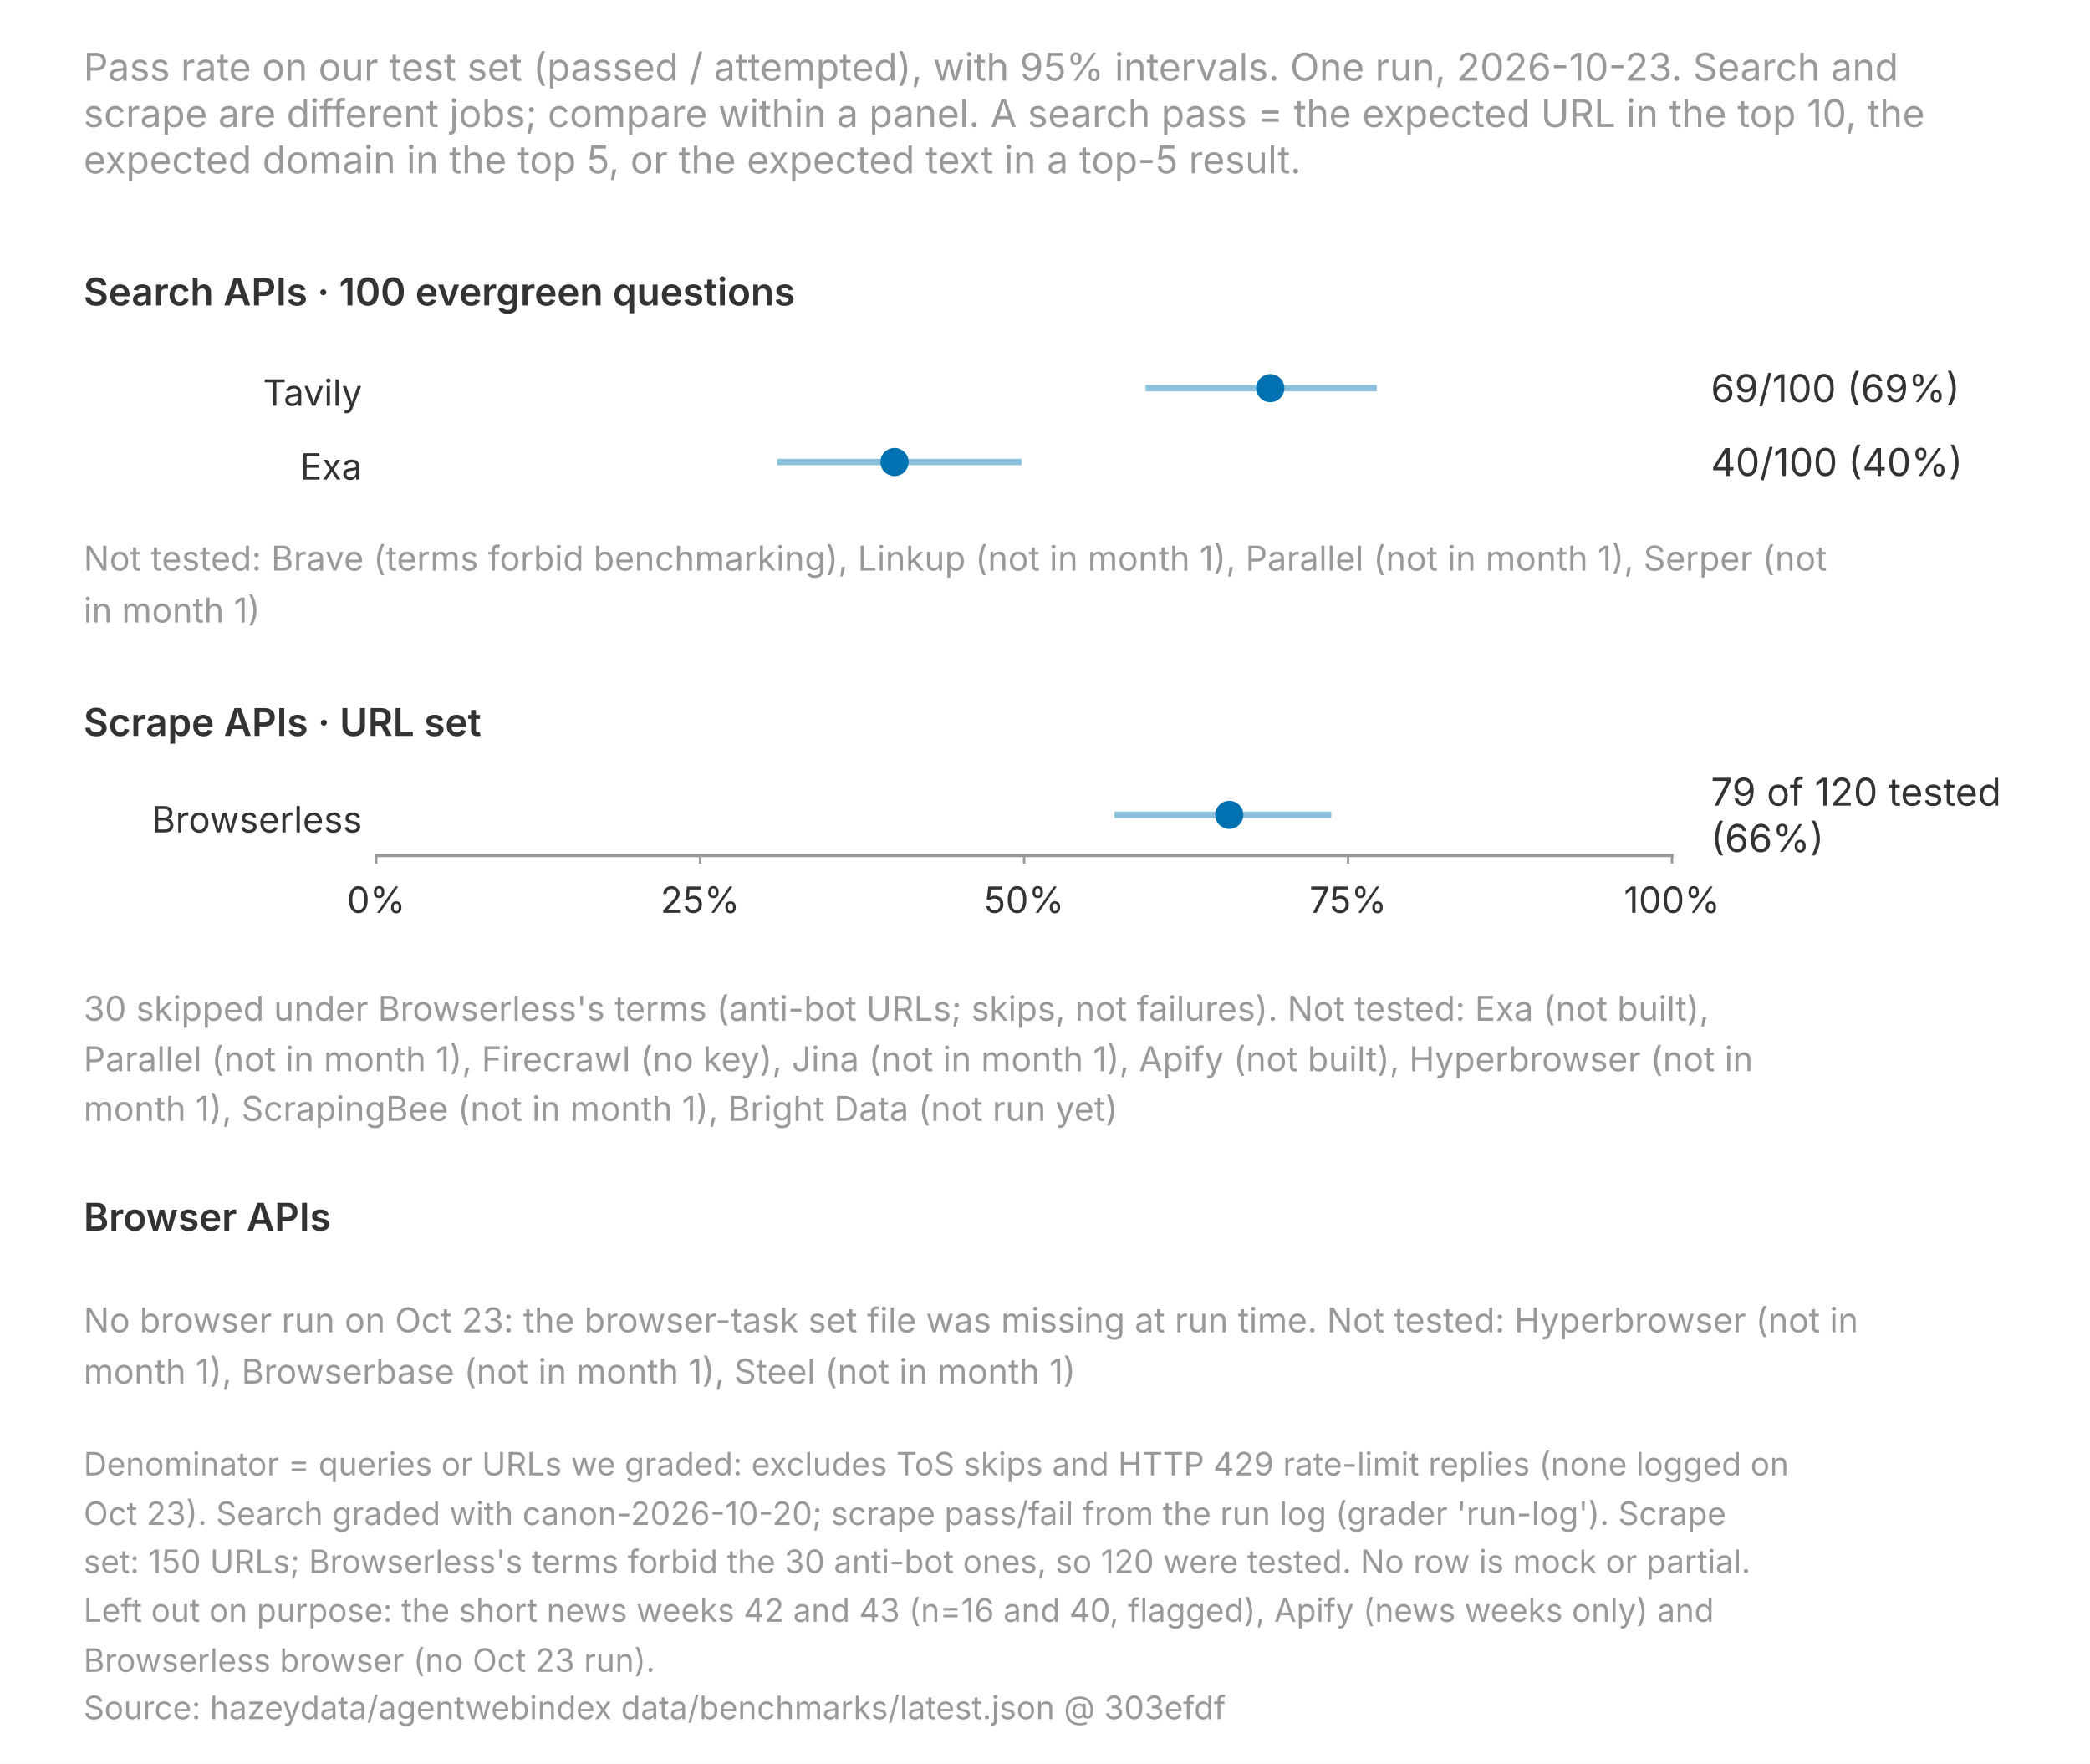
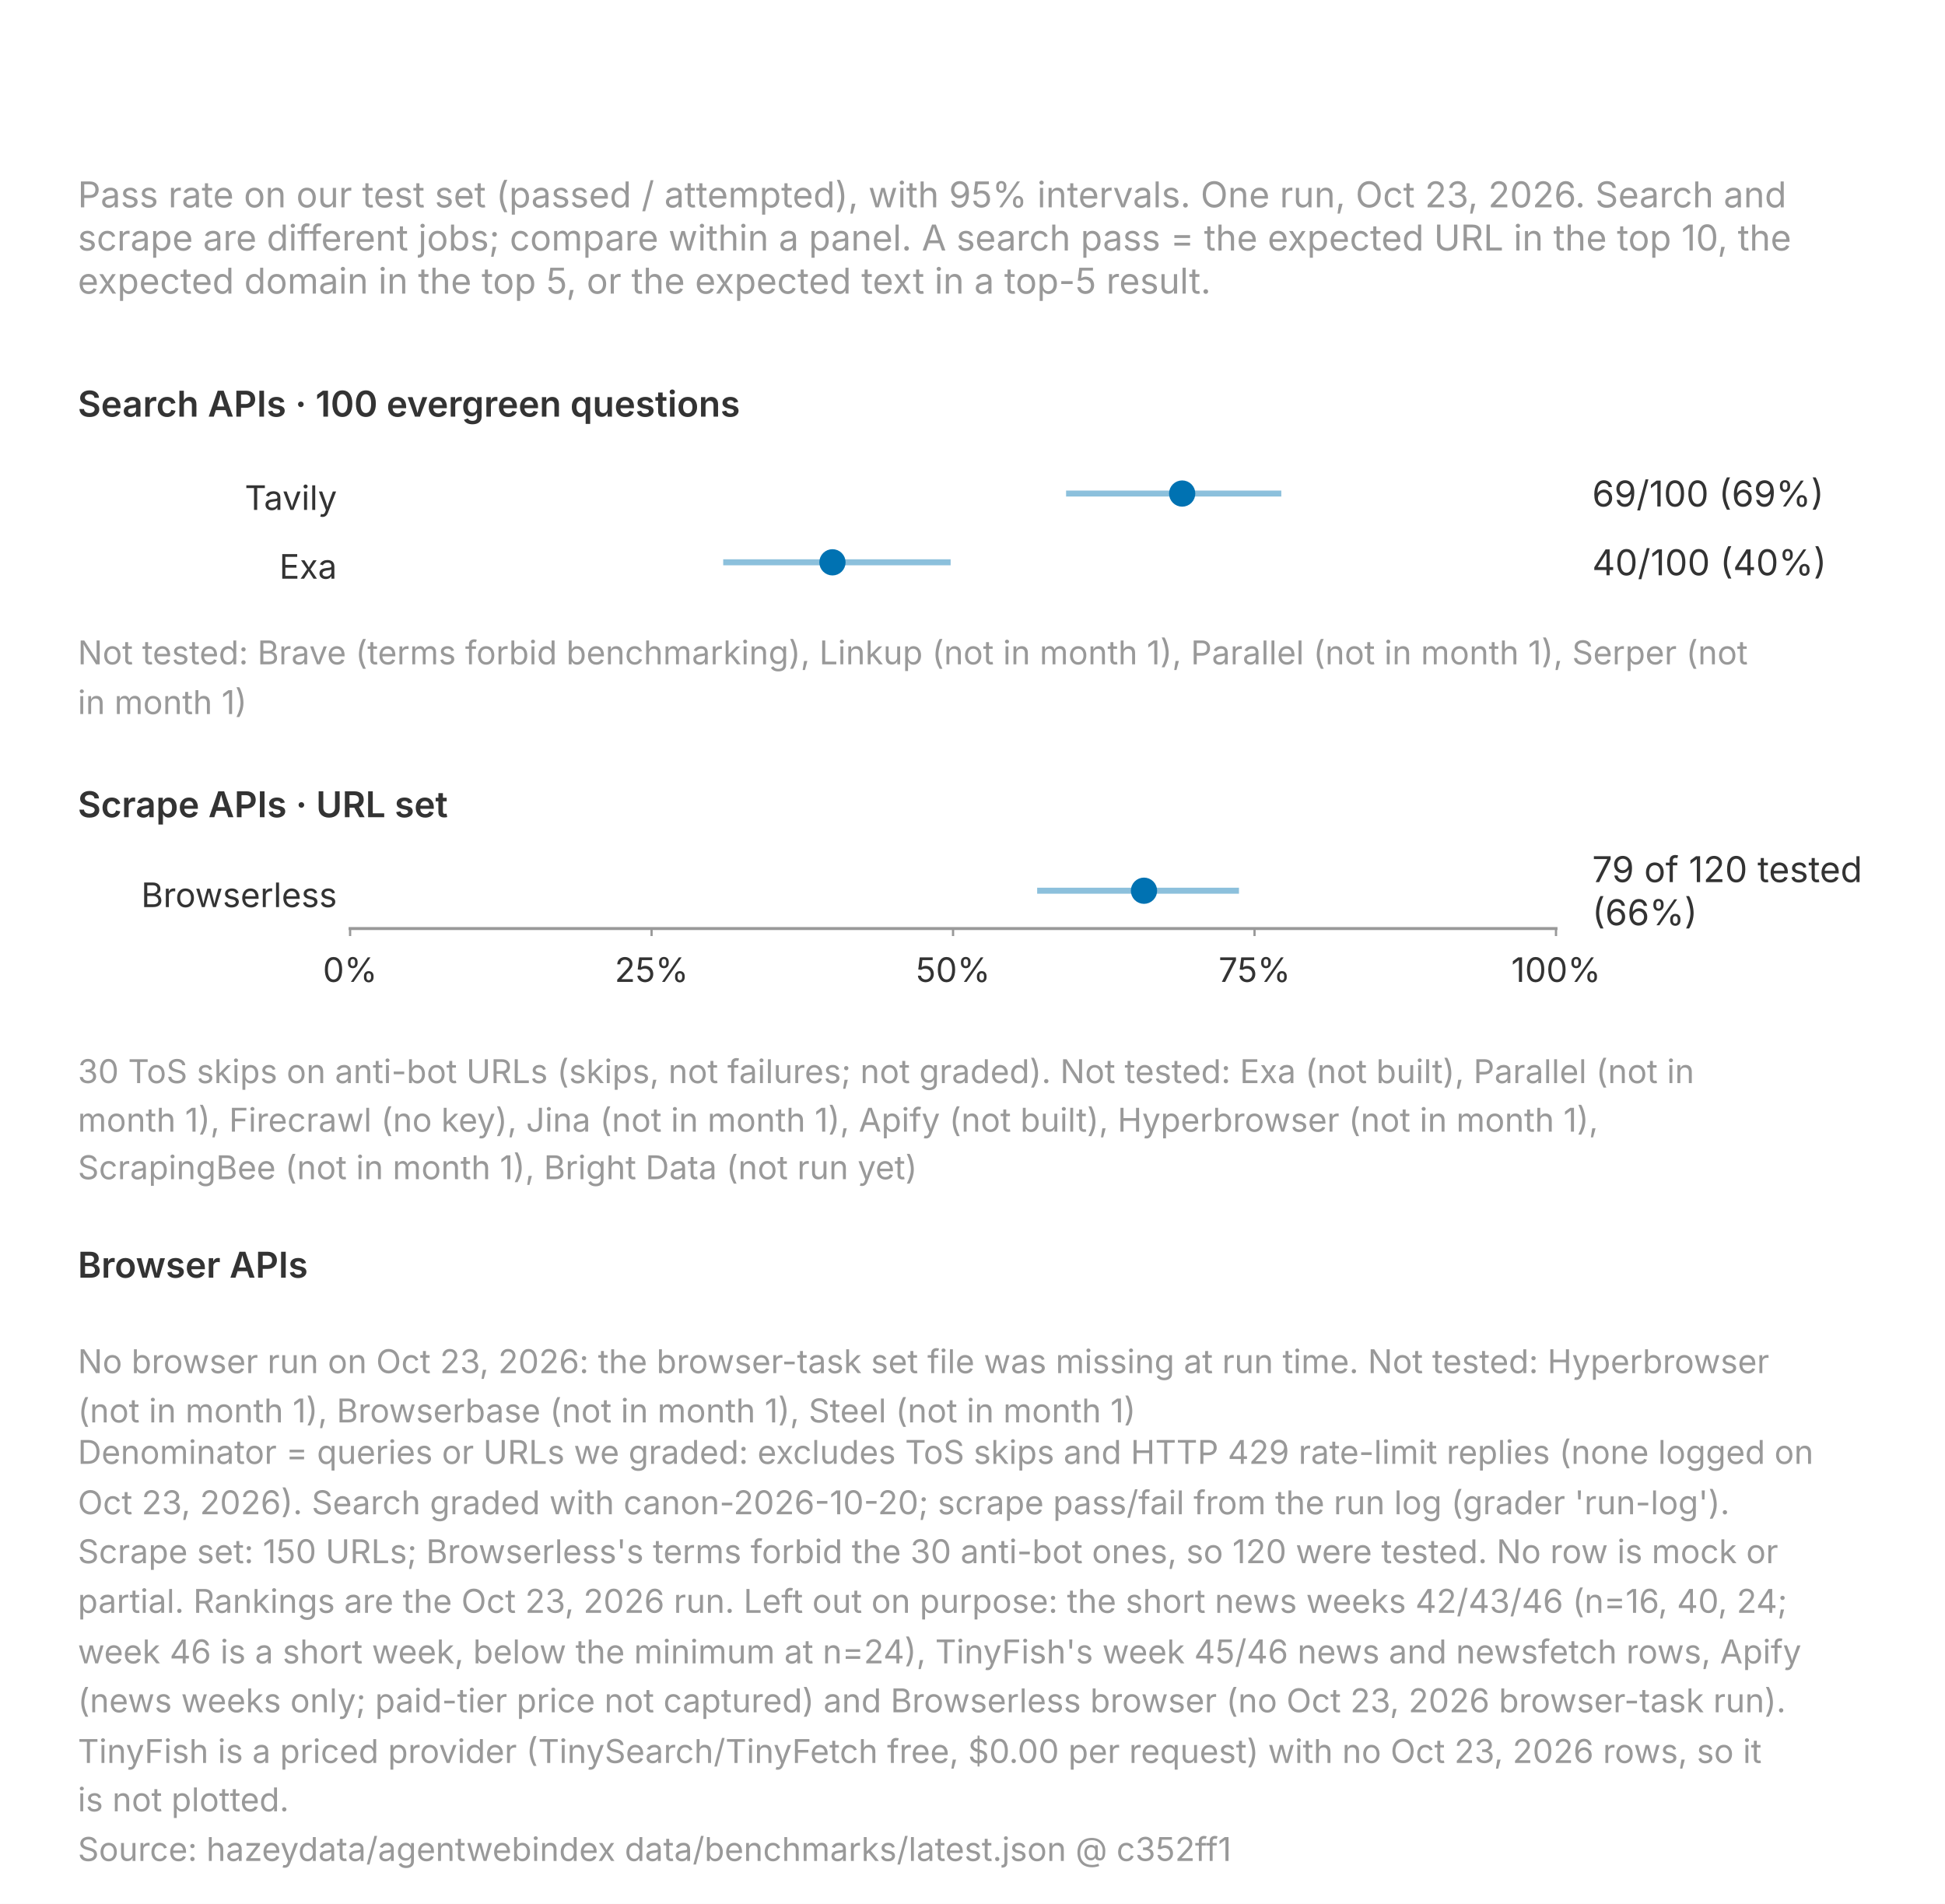
- <svg xmlns="http://www.w3.org/2000/svg" xmlns:xlink="http://www.w3.org/1999/xlink" role="img" aria-label="Tavily passed 69% of our 100 evergreen checks, Exa 40%; Browserless passed 66% of 120 scrape checks" width="518.4pt" height="437.479pt" viewBox="0 0 518.4 437.479" version="1.1">
+ <svg xmlns="http://www.w3.org/2000/svg" xmlns:xlink="http://www.w3.org/1999/xlink" role="img" aria-label="Tavily passed 69% of our 100 evergreen checks, Exa 40%; Browserless passed 66% of 120 scrape checks" width="518.4pt" height="507.364pt" viewBox="0 0 518.4 507.364" version="1.1">
  <defs>
    <style type="text/css">*{stroke-linejoin: round; stroke-linecap: butt}</style>
  </defs>
  <g id="figure_1">
    <g id="patch_1">
-       <path d="M 0 437.479  L 518.4 437.479  L 518.4 0  L 0 0  z " style="fill: #ffffff" />
+       <path d="M 0 507.364  L 518.4 507.364  L 518.4 0  L 0 0  z " style="fill: #ffffff" />
    </g>
    <g id="axes_1">
      <g id="patch_2">
-         <path d="M 93.312 125.595  L 414.72 125.595  L 414.72 85.275  L 93.312 85.275  z " style="fill: #ffffff" />
+         <path d="M 93.312 160.852  L 414.72 160.852  L 414.72 120.532  L 93.312 120.532  z " style="fill: #ffffff" />
      </g>
      <g id="matplotlib.axis_1">
        <g id="xtick_1">
          <g id="line2d_1" />
        </g>
        <g id="xtick_2">
          <g id="line2d_2" />
        </g>
        <g id="xtick_3">
          <g id="line2d_3" />
        </g>
        <g id="xtick_4">
          <g id="line2d_4" />
        </g>
        <g id="xtick_5">
          <g id="line2d_5" />
        </g>
      </g>
      <g id="matplotlib.axis_2">
        <g id="ytick_1">
          <g id="line2d_6" />
          <g id="text_1">
-             <text style="font-size: 9px; font-family: 'Inter', sans-serif; text-anchor: end; fill: #333333" x="89.812" y="118.958" transform="rotate(-0 89.812 118.958)">Exa</text>
+             <text style="font-size: 9px; font-family: 'Inter', sans-serif; text-anchor: end; fill: #333333" x="89.812" y="154.216" transform="rotate(-0 89.812 154.2155)">Exa</text>
          </g>
        </g>
        <g id="ytick_2">
          <g id="line2d_7" />
          <g id="text_2">
-             <text style="font-size: 9px; font-family: 'Inter', sans-serif; text-anchor: end; fill: #333333" x="89.812" y="100.631" transform="rotate(-0 89.812 100.6307)">Tavily</text>
+             <text style="font-size: 9px; font-family: 'Inter', sans-serif; text-anchor: end; fill: #333333" x="89.812" y="135.888" transform="rotate(-0 89.812 135.8882)">Tavily</text>
          </g>
        </g>
      </g>
      <g id="wilson-ci">
-         <path d="M 284.144 96.271  L 341.505 96.271  " clip-path="url(#p3abaa67b00)" style="fill: none; stroke: #8cc0dc; stroke-width: 1.6" />
+         <path d="M 284.144 131.529  L 341.505 131.529  " clip-path="url(#p5ef85137e0)" style="fill: none; stroke: #8cc0dc; stroke-width: 1.6" />
      </g>
      <g id="wilson-ci">
-         <path d="M 192.756 114.599  L 253.373 114.599  " clip-path="url(#p3abaa67b00)" style="fill: none; stroke: #8cc0dc; stroke-width: 1.6" />
+         <path d="M 192.756 149.856  L 253.373 149.856  " clip-path="url(#p5ef85137e0)" style="fill: none; stroke: #8cc0dc; stroke-width: 1.6" />
      </g>
      <g id="line2d_8">
        <defs>
-           <path id="m4cd22918c9" d="M 0 3  C 0.796 3 1.559 2.684 2.121 2.121  C 2.684 1.559 3 0.796 3 0  C 3 -0.796 2.684 -1.559 2.121 -2.121  C 1.559 -2.684 0.796 -3 0 -3  C -0.796 -3 -1.559 -2.684 -2.121 -2.121  C -2.684 -1.559 -3 -0.796 -3 0  C -3 0.796 -2.684 1.559 -2.121 2.121  C -1.559 2.684 -0.796 3 0 3  z " style="stroke: #0072b2" />
+           <path id="m4f19a7f0b1" d="M 0 3  C 0.796 3 1.559 2.684 2.121 2.121  C 2.684 1.559 3 0.796 3 0  C 3 -0.796 2.684 -1.559 2.121 -2.121  C 1.559 -2.684 0.796 -3 0 -3  C -0.796 -3 -1.559 -2.684 -2.121 -2.121  C -2.684 -1.559 -3 -0.796 -3 0  C -3 0.796 -2.684 1.559 -2.121 2.121  C -1.559 2.684 -0.796 3 0 3  z " style="stroke: #0072b2" />
        </defs>
-         <g clip-path="url(#p3abaa67b00)">
-           <use xlink:href="#m4cd22918c9" x="315.084" y="96.271" style="fill: #0072b2; stroke: #0072b2" />
+         <g clip-path="url(#p5ef85137e0)">
+           <use xlink:href="#m4f19a7f0b1" x="315.084" y="131.529" style="fill: #0072b2; stroke: #0072b2" />
        </g>
      </g>
      <g id="text_3">
-         <text style="font-size: 9.5px; font-family: 'Inter', sans-serif; text-anchor: start; fill: #333333" x="424.362" y="99.727" transform="rotate(-0 424.3622 99.72717)">69/100 (69%)</text>
+         <text style="font-size: 9.5px; font-family: 'Inter', sans-serif; text-anchor: start; fill: #333333" x="424.362" y="134.985" transform="rotate(-0 424.3622 134.9847)">69/100 (69%)</text>
      </g>
      <g id="line2d_9">
-         <g clip-path="url(#p3abaa67b00)">
-           <use xlink:href="#m4cd22918c9" x="221.875" y="114.599" style="fill: #0072b2; stroke: #0072b2" />
+         <g clip-path="url(#p5ef85137e0)">
+           <use xlink:href="#m4f19a7f0b1" x="221.875" y="149.856" style="fill: #0072b2; stroke: #0072b2" />
        </g>
      </g>
      <g id="text_4">
-         <text style="font-size: 9.5px; font-family: 'Inter', sans-serif; text-anchor: start; fill: #333333" x="424.362" y="118.054" transform="rotate(-0 424.3622 118.0544)">40/100 (40%)</text>
+         <text style="font-size: 9.5px; font-family: 'Inter', sans-serif; text-anchor: start; fill: #333333" x="424.362" y="153.312" transform="rotate(-0 424.3622 153.3119)">40/100 (40%)</text>
      </g>
    </g>
    <g id="axes_2">
      <g id="patch_3">
-         <path d="M 93.312 212.197  L 414.72 212.197  L 414.72 192.037  L 93.312 192.037  z " style="fill: #ffffff" />
+         <path d="M 93.312 247.455  L 414.72 247.455  L 414.72 227.295  L 93.312 227.295  z " style="fill: #ffffff" />
      </g>
      <g id="matplotlib.axis_3">
        <g id="xtick_6">
          <g id="line2d_10">
            <defs>
-               <path id="m60c98d25d1" d="M 0 0  L 0 2  " style="stroke: #999999; stroke-width: 0.6" />
+               <path id="me902dc9197" d="M 0 0  L 0 2  " style="stroke: #999999; stroke-width: 0.6" />
            </defs>
            <g>
-               <use xlink:href="#m60c98d25d1" x="93.312" y="212.197" style="fill: #999999; stroke: #999999; stroke-width: 0.6" />
+               <use xlink:href="#me902dc9197" x="93.312" y="247.455" style="fill: #999999; stroke: #999999; stroke-width: 0.6" />
            </g>
          </g>
          <g id="text_5">
-             <text style="font-size: 9px; font-family: 'Inter', sans-serif; text-anchor: middle; fill: #333333" x="93.312" y="226.416" transform="rotate(-0 93.312 226.4162)">0%</text>
+             <text style="font-size: 9px; font-family: 'Inter', sans-serif; text-anchor: middle; fill: #333333" x="93.312" y="261.674" transform="rotate(-0 93.312 261.6737)">0%</text>
          </g>
        </g>
        <g id="xtick_7">
          <g id="line2d_11">
            <g>
-               <use xlink:href="#m60c98d25d1" x="173.664" y="212.197" style="fill: #999999; stroke: #999999; stroke-width: 0.6" />
+               <use xlink:href="#me902dc9197" x="173.664" y="247.455" style="fill: #999999; stroke: #999999; stroke-width: 0.6" />
            </g>
          </g>
          <g id="text_6">
-             <text style="font-size: 9px; font-family: 'Inter', sans-serif; text-anchor: middle; fill: #333333" x="173.664" y="226.416" transform="rotate(-0 173.664 226.4162)">25%</text>
+             <text style="font-size: 9px; font-family: 'Inter', sans-serif; text-anchor: middle; fill: #333333" x="173.664" y="261.674" transform="rotate(-0 173.664 261.6737)">25%</text>
          </g>
        </g>
        <g id="xtick_8">
          <g id="line2d_12">
            <g>
-               <use xlink:href="#m60c98d25d1" x="254.016" y="212.197" style="fill: #999999; stroke: #999999; stroke-width: 0.6" />
+               <use xlink:href="#me902dc9197" x="254.016" y="247.455" style="fill: #999999; stroke: #999999; stroke-width: 0.6" />
            </g>
          </g>
          <g id="text_7">
-             <text style="font-size: 9px; font-family: 'Inter', sans-serif; text-anchor: middle; fill: #333333" x="254.016" y="226.416" transform="rotate(-0 254.016 226.4162)">50%</text>
+             <text style="font-size: 9px; font-family: 'Inter', sans-serif; text-anchor: middle; fill: #333333" x="254.016" y="261.674" transform="rotate(-0 254.016 261.6737)">50%</text>
          </g>
        </g>
        <g id="xtick_9">
          <g id="line2d_13">
            <g>
-               <use xlink:href="#m60c98d25d1" x="334.368" y="212.197" style="fill: #999999; stroke: #999999; stroke-width: 0.6" />
+               <use xlink:href="#me902dc9197" x="334.368" y="247.455" style="fill: #999999; stroke: #999999; stroke-width: 0.6" />
            </g>
          </g>
          <g id="text_8">
-             <text style="font-size: 9px; font-family: 'Inter', sans-serif; text-anchor: middle; fill: #333333" x="334.368" y="226.416" transform="rotate(-0 334.368 226.4162)">75%</text>
+             <text style="font-size: 9px; font-family: 'Inter', sans-serif; text-anchor: middle; fill: #333333" x="334.368" y="261.674" transform="rotate(-0 334.368 261.6737)">75%</text>
          </g>
        </g>
        <g id="xtick_10">
          <g id="line2d_14">
            <g>
-               <use xlink:href="#m60c98d25d1" x="414.72" y="212.197" style="fill: #999999; stroke: #999999; stroke-width: 0.6" />
+               <use xlink:href="#me902dc9197" x="414.72" y="247.455" style="fill: #999999; stroke: #999999; stroke-width: 0.6" />
            </g>
          </g>
          <g id="text_9">
-             <text style="font-size: 9px; font-family: 'Inter', sans-serif; text-anchor: middle; fill: #333333" x="414.72" y="226.416" transform="rotate(-0 414.72 226.4162)">100%</text>
+             <text style="font-size: 9px; font-family: 'Inter', sans-serif; text-anchor: middle; fill: #333333" x="414.72" y="261.674" transform="rotate(-0 414.72 261.6737)">100%</text>
          </g>
        </g>
      </g>
      <g id="matplotlib.axis_4">
        <g id="ytick_3">
          <g id="line2d_15" />
          <g id="text_10">
-             <text style="font-size: 9px; font-family: 'Inter', sans-serif; text-anchor: end; fill: #333333" x="89.812" y="206.477" transform="rotate(-0 89.812 206.4769)">Browserless</text>
+             <text style="font-size: 9px; font-family: 'Inter', sans-serif; text-anchor: end; fill: #333333" x="89.812" y="241.734" transform="rotate(-0 89.812 241.7344)">Browserless</text>
          </g>
        </g>
      </g>
      <g id="wilson-ci">
-         <path d="M 276.433 202.118  L 330.221 202.118  " clip-path="url(#pa8353996fa)" style="fill: none; stroke: #8cc0dc; stroke-width: 1.6" />
+         <path d="M 276.433 237.375  L 330.221 237.375  " clip-path="url(#p42f9d66193)" style="fill: none; stroke: #8cc0dc; stroke-width: 1.6" />
      </g>
      <g id="patch_4">
-         <path d="M 93.312 212.197  L 414.72 212.197  " style="fill: none; stroke: #999999; stroke-width: 0.8; stroke-linejoin: miter; stroke-linecap: square" />
+         <path d="M 93.312 247.455  L 414.72 247.455  " style="fill: none; stroke: #999999; stroke-width: 0.8; stroke-linejoin: miter; stroke-linecap: square" />
      </g>
      <g id="line2d_16">
-         <g clip-path="url(#pa8353996fa)">
-           <use xlink:href="#m4cd22918c9" x="304.906" y="202.118" style="fill: #0072b2; stroke: #0072b2" />
+         <g clip-path="url(#p42f9d66193)">
+           <use xlink:href="#m4f19a7f0b1" x="304.906" y="237.375" style="fill: #0072b2; stroke: #0072b2" />
        </g>
      </g>
      <g id="text_11">
-         <text style="font-size: 9.5px; font-family: 'Inter', sans-serif; fill: #333333" transform="translate(424.3622 199.826)">79 of 120 tested</text>
-         <text style="font-size: 9.5px; font-family: 'Inter', sans-serif; fill: #333333" transform="translate(424.3622 211.3206)">(66%)</text>
-       </g>
-     </g>
-     <g id="text_12">
-       <text style="font-size: 9.5px; font-family: 'Inter', sans-serif; fill: #999999" transform="translate(20.736 20.00313)">Pass rate on our test set (passed / attempted), with 95% intervals. One run, 2026-10-23. Search and</text>
-       <text style="font-size: 9.5px; font-family: 'Inter', sans-serif; fill: #999999" transform="translate(20.736 31.49775)">scrape are different jobs; compare within a panel. A search pass = the expected URL in the top 10, the</text>
-       <text style="font-size: 9.5px; font-family: 'Inter', sans-serif; fill: #999999" transform="translate(20.736 42.99238)">expected domain in the top 5, or the expected text in a top-5 result.</text>
+         <text style="font-size: 9.5px; font-family: 'Inter', sans-serif; fill: #333333" transform="translate(424.3622 235.0835)">79 of 120 tested</text>
+         <text style="font-size: 9.5px; font-family: 'Inter', sans-serif; fill: #333333" transform="translate(424.3622 246.5781)">(66%)</text>
+       </g>
    </g>
    <g id="text_13">
-       <text style="font-weight: 600; font-size: 9.5px; font-family: 'Inter', sans-serif; text-anchor: start; fill: #333333" x="20.736" y="75.771" transform="rotate(-0 20.736 75.77081)">Search APIs · 100 evergreen questions</text>
+       <text style="font-size: 9.5px; font-family: 'Inter', sans-serif; fill: #999999" transform="translate(20.736 55.26062)">Pass rate on our test set (passed / attempted), with 95% intervals. One run, Oct 23, 2026. Search and</text>
+       <text style="font-size: 9.5px; font-family: 'Inter', sans-serif; fill: #999999" transform="translate(20.736 66.75525)">scrape are different jobs; compare within a panel. A search pass = the expected URL in the top 10, the</text>
+       <text style="font-size: 9.5px; font-family: 'Inter', sans-serif; fill: #999999" transform="translate(20.736 78.24988)">expected domain in the top 5, or the expected text in a top-5 result.</text>
    </g>
    <g id="text_14">
-       <text style="font-size: 8.5px; font-family: 'Inter', sans-serif; fill: #999999" transform="translate(20.736 141.5251)">Not tested: Brave (terms forbid benchmarking), Linkup (not in month 1), Parallel (not in month 1), Serper (not</text>
-       <text style="font-size: 8.5px; font-family: 'Inter', sans-serif; fill: #999999" transform="translate(20.736 154.3999)">in month 1)</text>
+       <text style="font-weight: 600; font-size: 9.5px; font-family: 'Inter', sans-serif; text-anchor: start; fill: #333333" x="20.736" y="111.028" transform="rotate(-0 20.736 111.0283)">Search APIs · 100 evergreen questions</text>
    </g>
    <g id="text_15">
-       <text style="font-weight: 600; font-size: 9.5px; font-family: 'Inter', sans-serif; text-anchor: start; fill: #333333" x="20.736" y="182.533" transform="rotate(-0 20.736 182.5333)">Scrape APIs · URL set</text>
+       <text style="font-size: 8.75px; font-family: 'Inter', sans-serif; fill: #999999" transform="translate(20.736 177.0394)">Not tested: Brave (terms forbid benchmarking), Linkup (not in month 1), Parallel (not in month 1), Serper (not</text>
+       <text style="font-size: 8.75px; font-family: 'Inter', sans-serif; fill: #999999" transform="translate(20.736 190.2929)">in month 1)</text>
    </g>
    <g id="text_16">
-       <text style="font-size: 8.5px; font-family: 'Inter', sans-serif; fill: #999999" transform="translate(20.736 253.1822)">30 skipped under Browserless's terms (anti-bot URLs; skips, not failures). Not tested: Exa (not built),</text>
-       <text style="font-size: 8.5px; font-family: 'Inter', sans-serif; fill: #999999" transform="translate(20.736 265.7024)">Parallel (not in month 1), Firecrawl (no key), Jina (not in month 1), Apify (not built), Hyperbrowser (not in</text>
-       <text style="font-size: 8.5px; font-family: 'Inter', sans-serif; fill: #999999" transform="translate(20.736 278.0108)">month 1), ScrapingBee (not in month 1), Bright Data (not run yet)</text>
+       <text style="font-weight: 600; font-size: 9.5px; font-family: 'Inter', sans-serif; text-anchor: start; fill: #333333" x="20.736" y="217.791" transform="rotate(-0 20.736 217.7908)">Scrape APIs · URL set</text>
    </g>
    <g id="text_17">
-       <text style="font-weight: 600; font-size: 9.5px; font-family: 'Inter', sans-serif; text-anchor: start; fill: #333333" x="20.736" y="305.237" transform="rotate(-0 20.736 305.2371)">Browser APIs</text>
+       <text style="font-size: 8.75px; font-family: 'Inter', sans-serif; fill: #999999" transform="translate(20.736 288.6409)">30 ToS skips on anti-bot URLs (skips, not failures; not graded). Not tested: Exa (not built), Parallel (not in</text>
+       <text style="font-size: 8.75px; font-family: 'Inter', sans-serif; fill: #999999" transform="translate(20.736 301.5806)">month 1), Firecrawl (no key), Jina (not in month 1), Apify (not built), Hyperbrowser (not in month 1),</text>
+       <text style="font-size: 8.75px; font-family: 'Inter', sans-serif; fill: #999999" transform="translate(20.736 314.251)">ScrapingBee (not in month 1), Bright Data (not run yet)</text>
    </g>
    <g id="text_18">
-       <text style="font-size: 8.5px; font-family: 'Inter', sans-serif; fill: #999999" transform="translate(20.736 330.4761)">No browser run on Oct 23: the browser-task set file was missing at run time. Not tested: Hyperbrowser (not in</text>
-       <text style="font-size: 8.5px; font-family: 'Inter', sans-serif; fill: #999999" transform="translate(20.736 343.1849)">month 1), Browserbase (not in month 1), Steel (not in month 1)</text>
+       <text style="font-weight: 600; font-size: 9.5px; font-family: 'Inter', sans-serif; text-anchor: start; fill: #333333" x="20.736" y="340.495" transform="rotate(-0 20.736 340.4946)">Browser APIs</text>
    </g>
    <g id="text_19">
-       <text style="font-size: 8px; font-family: 'Inter', sans-serif; fill: #999999" transform="translate(20.736 365.9559)">Denominator = queries or URLs we graded: excludes ToS skips and HTTP 429 rate-limit replies (none logged on</text>
-       <text style="font-size: 8px; font-family: 'Inter', sans-serif; fill: #999999" transform="translate(20.736 378.2393)">Oct 23). Search graded with canon-2026-10-20; scrape pass/fail from the run log (grader 'run-log'). Scrape</text>
-       <text style="font-size: 8px; font-family: 'Inter', sans-serif; fill: #999999" transform="translate(20.736 390.1607)">set: 150 URLs; Browserless's terms forbid the 30 anti-bot ones, so 120 were tested. No row is mock or partial.</text>
-       <text style="font-size: 8px; font-family: 'Inter', sans-serif; fill: #999999" transform="translate(20.736 402.2547)">Left out on purpose: the short news weeks 42 and 43 (n=16 and 40, flagged), Apify (news weeks only) and</text>
-       <text style="font-size: 8px; font-family: 'Inter', sans-serif; fill: #999999" transform="translate(20.736 414.6725)">Browserless browser (no Oct 23 run).</text>
-       <text style="font-size: 8px; font-family: 'Inter', sans-serif; fill: #999999" transform="translate(20.736 426.4127)">Source: hazeydata/agentwebindex data/benchmarks/latest.json @ 303efdf</text>
+       <text style="font-size: 8.75px; font-family: 'Inter', sans-serif; fill: #999999" transform="translate(20.736 365.9395)">No browser run on Oct 23, 2026: the browser-task set file was missing at run time. Not tested: Hyperbrowser</text>
+       <text style="font-size: 8.75px; font-family: 'Inter', sans-serif; fill: #999999" transform="translate(20.736 379.0673)">(not in month 1), Browserbase (not in month 1), Steel (not in month 1)</text>
+     </g>
+     <g id="text_20">
+       <text style="font-size: 8.75px; font-family: 'Inter', sans-serif; fill: #999999" transform="translate(20.736 390.1088)">Denominator = queries or URLs we graded: excludes ToS skips and HTTP 429 rate-limit replies (none logged on</text>
+       <text style="font-size: 8.75px; font-family: 'Inter', sans-serif; fill: #999999" transform="translate(20.736 403.5437)">Oct 23, 2026). Search graded with canon-2026-10-20; scrape pass/fail from the run log (grader 'run-log').</text>
+       <text style="font-size: 8.75px; font-family: 'Inter', sans-serif; fill: #999999" transform="translate(20.736 416.5828)">Scrape set: 150 URLs; Browserless's terms forbid the 30 anti-bot ones, so 120 were tested. No row is mock or</text>
+       <text style="font-size: 8.75px; font-family: 'Inter', sans-serif; fill: #999999" transform="translate(20.736 429.8106)">partial. Rankings are the Oct 23, 2026 run. Left out on purpose: the short news weeks 42/43/46 (n=16, 40, 24;</text>
+       <text style="font-size: 8.75px; font-family: 'Inter', sans-serif; fill: #999999" transform="translate(20.736 443.2797)">week 46 is a short week, below the minimum at n=24), TinyFish's week 45/46 news and newsfetch rows, Apify</text>
+       <text style="font-size: 8.75px; font-family: 'Inter', sans-serif; fill: #999999" transform="translate(20.736 456.3127)">(news weeks only; paid-tier price not captured) and Browserless browser (no Oct 23, 2026 browser-task run).</text>
+       <text style="font-size: 8.75px; font-family: 'Inter', sans-serif; fill: #999999" transform="translate(20.736 469.818)">TinyFish is a priced provider (TinySearch/TinyFetch free, $0.00 per request) with no Oct 23, 2026 rows, so it</text>
+       <text style="font-size: 8.75px; font-family: 'Inter', sans-serif; fill: #999999" transform="translate(20.736 482.7075)">is not plotted.</text>
+       <text style="font-size: 8.75px; font-family: 'Inter', sans-serif; fill: #999999" transform="translate(20.736 495.9353)">Source: hazeydata/agentwebindex data/benchmarks/latest.json @ c352ff1</text>
    </g>
  </g>
  <defs>
-     <clipPath id="p3abaa67b00">
-       <rect x="93.312" y="85.275" width="321.408" height="40.32" />
+     <clipPath id="p5ef85137e0">
+       <rect x="93.312" y="120.532" width="321.408" height="40.32" />
    </clipPath>
-     <clipPath id="pa8353996fa">
-       <rect x="93.312" y="192.037" width="321.408" height="20.16" />
+     <clipPath id="p42f9d66193">
+       <rect x="93.312" y="227.295" width="321.408" height="20.16" />
    </clipPath>
  </defs>
</svg>
